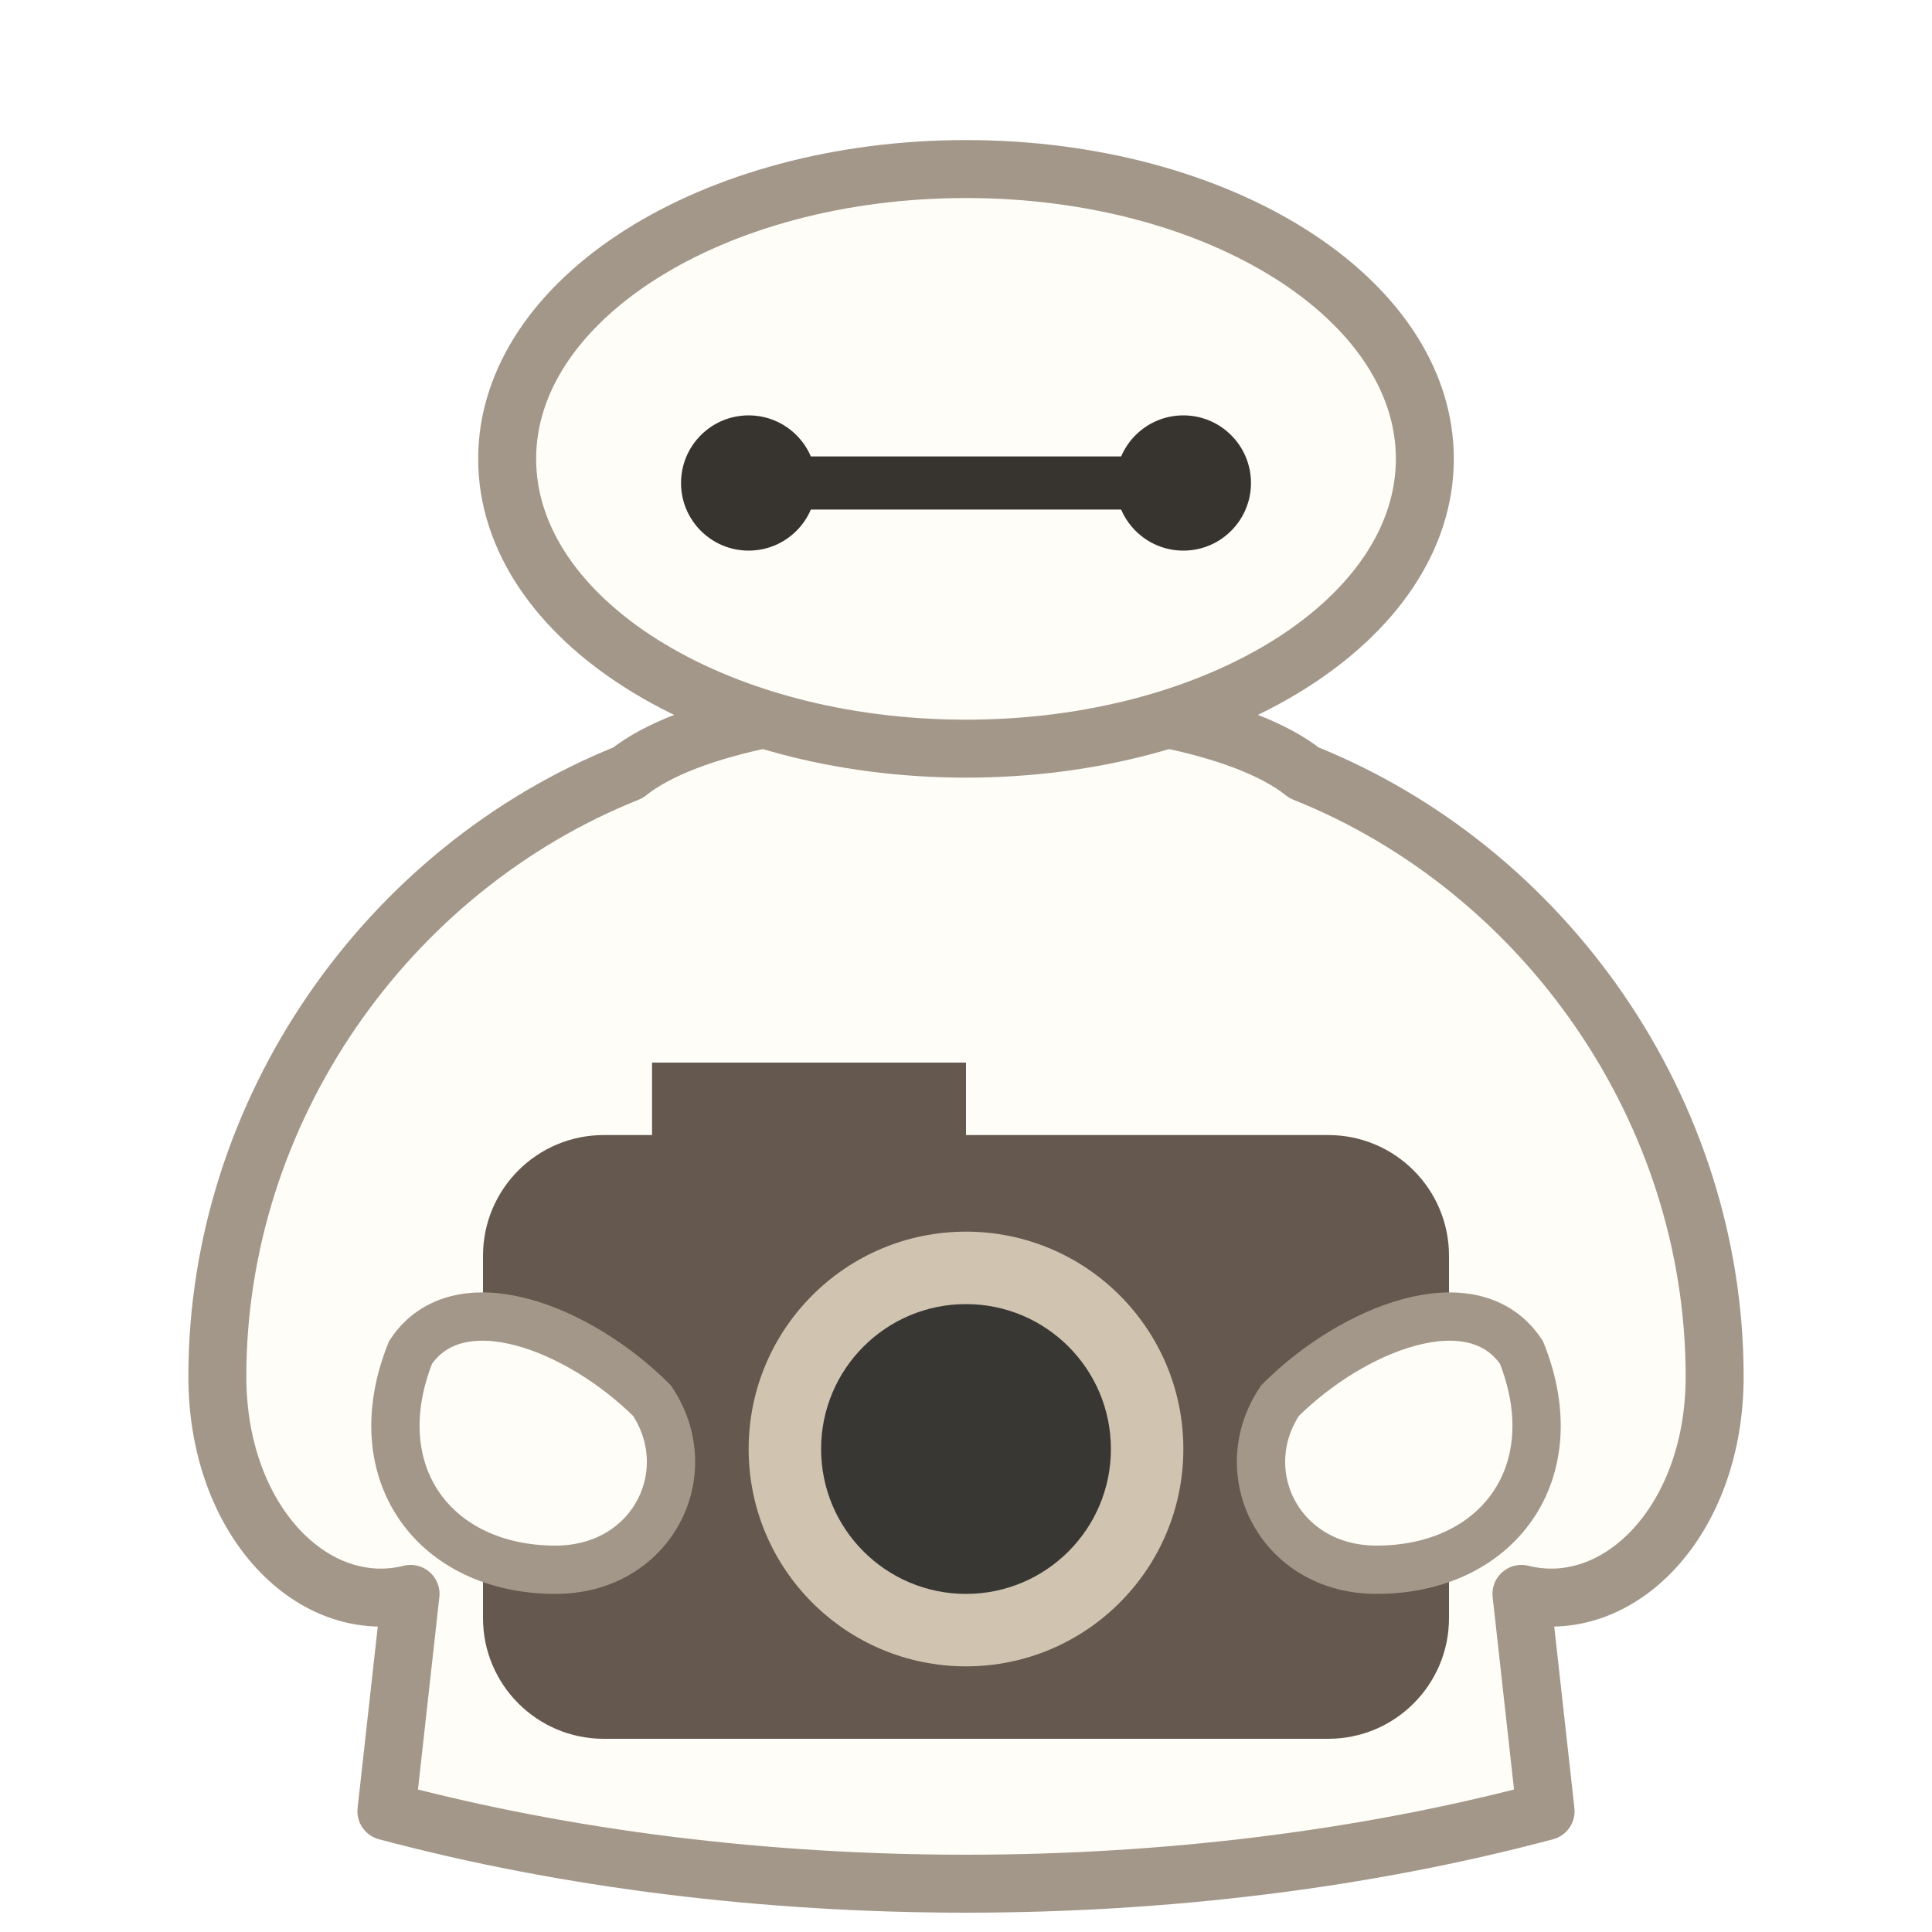
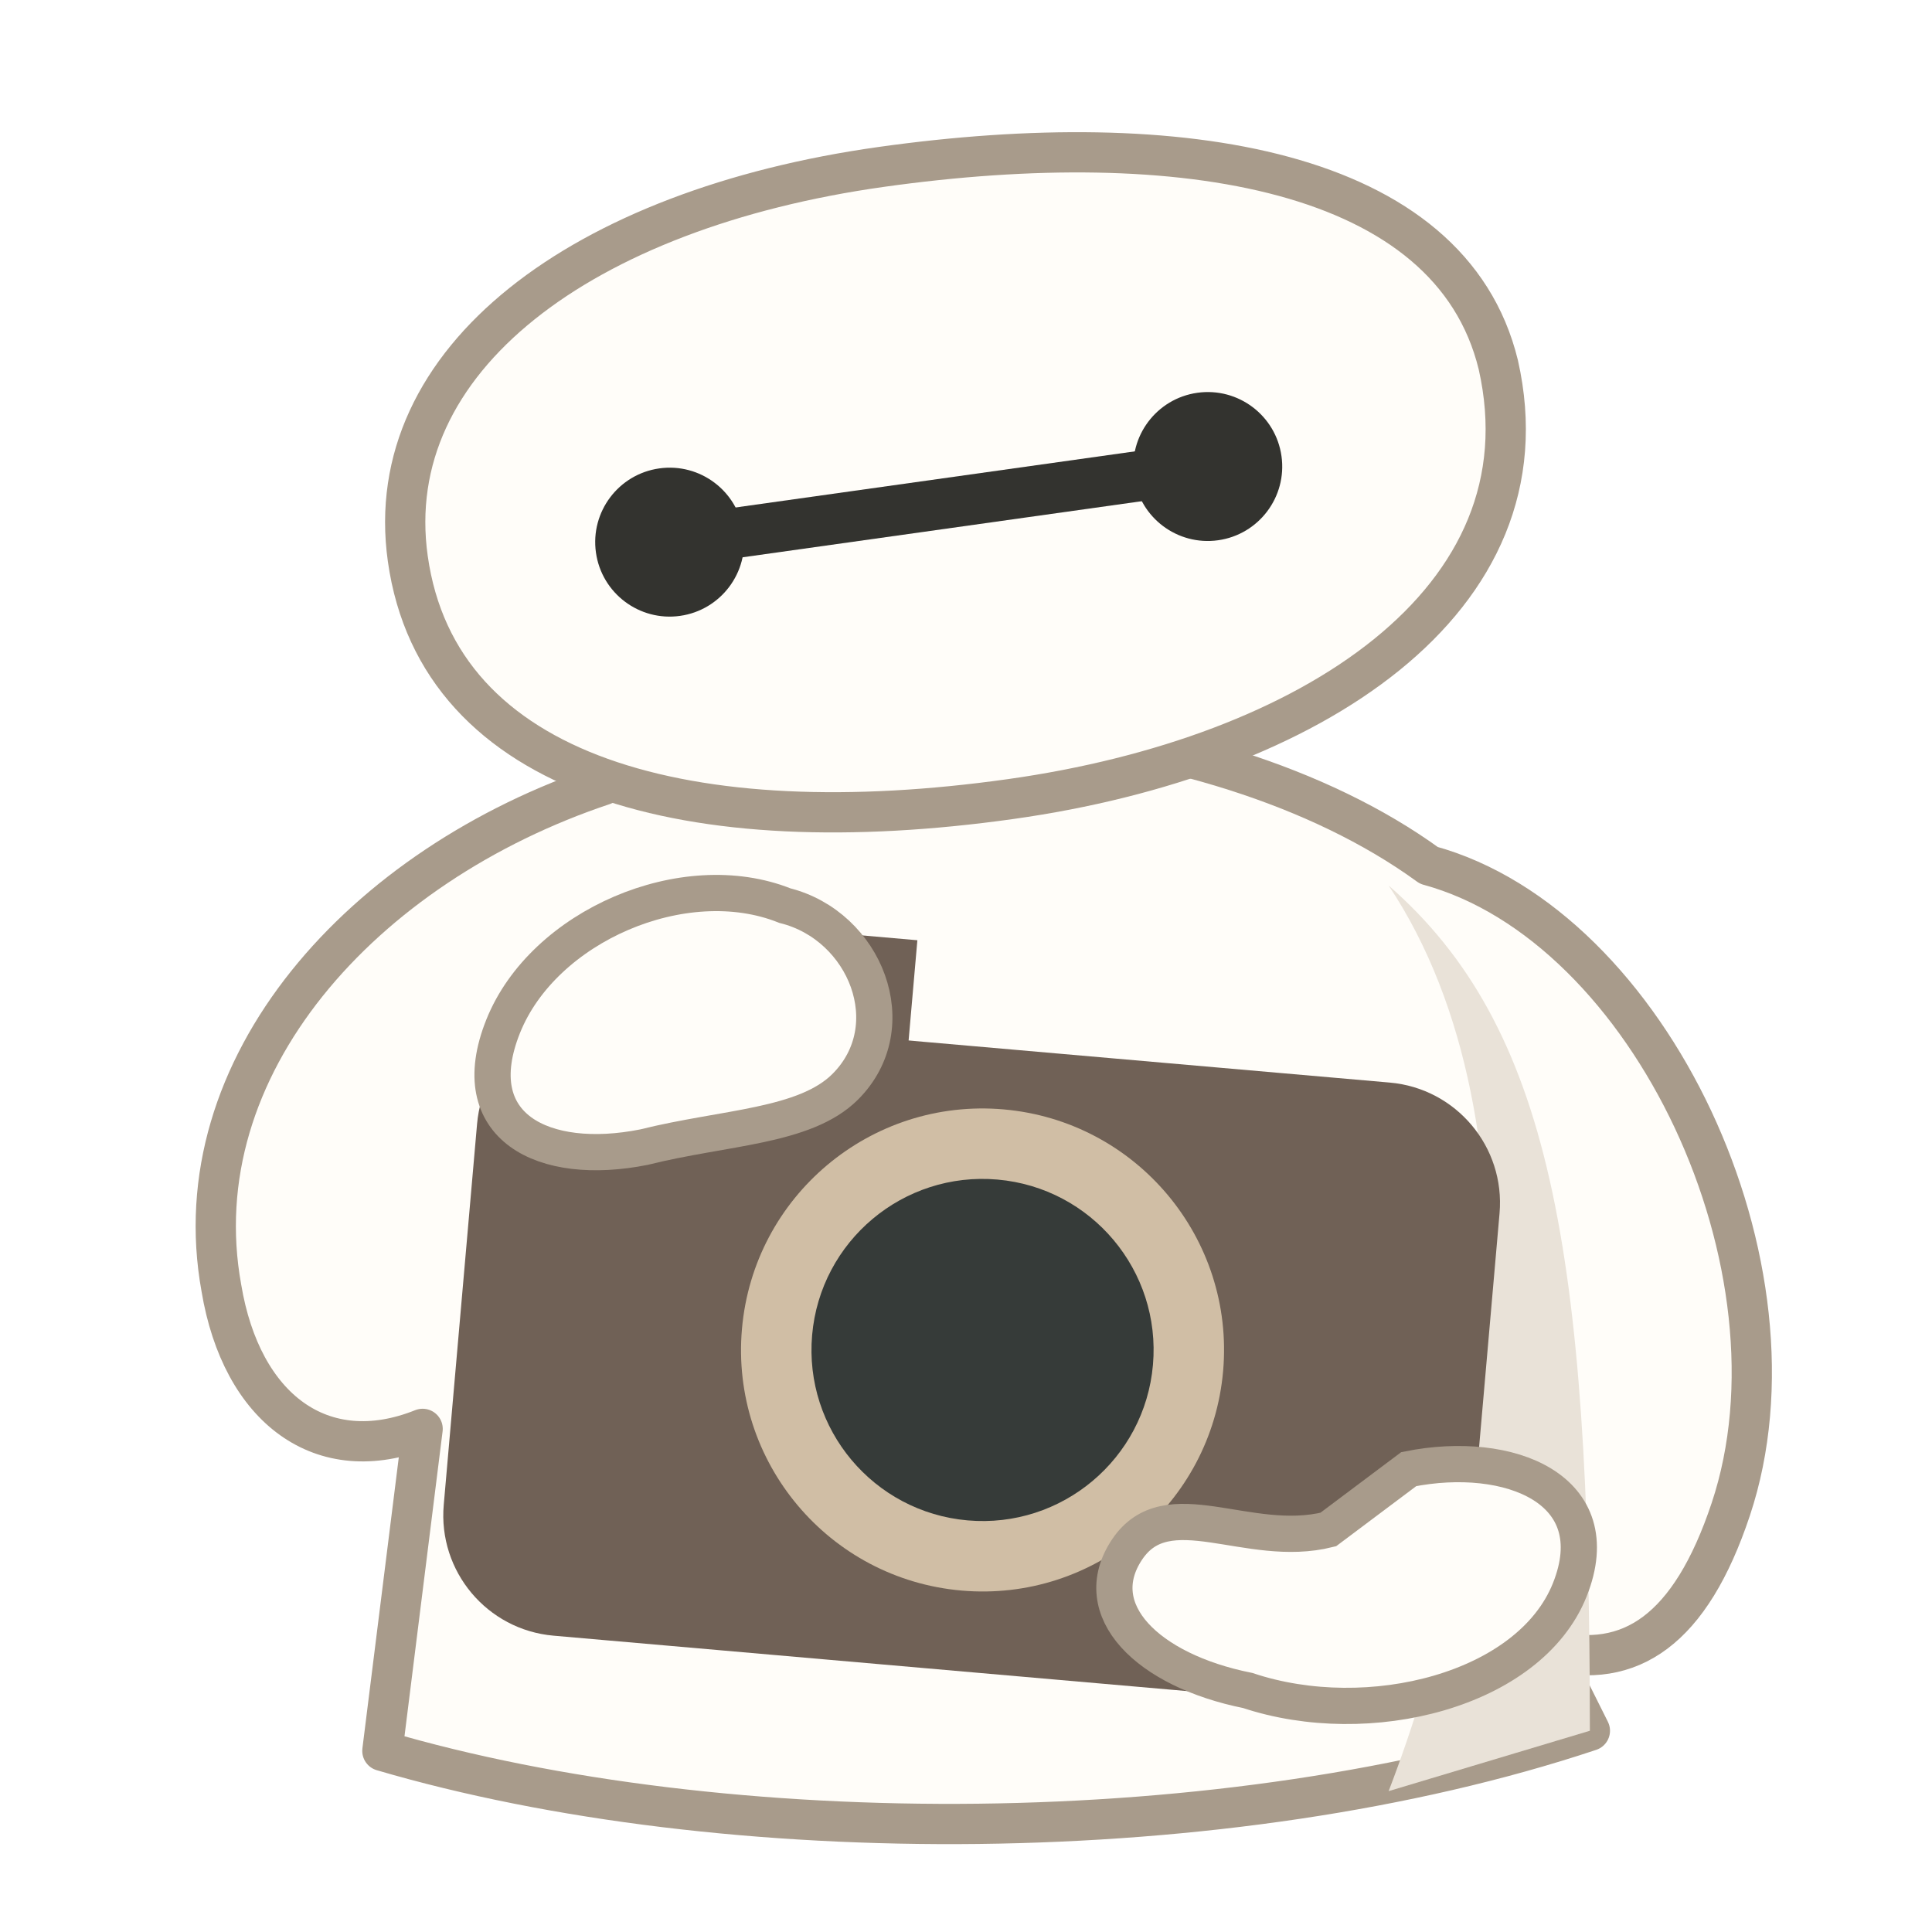
- <svg xmlns="http://www.w3.org/2000/svg" viewBox="0 0 80 80" fill="none">
-   <path d="M26 32C31 28 49 28 54 32C64 36 71 46 71 57C71 63 67 67 63 66L64 75C49 79 31 79 16 75L17 66C13 67 9 63 9 57C9 46 16 36 26 32Z" fill="#fffdf8" stroke="#a39789" stroke-width="2.4" stroke-linejoin="round" />
-   <ellipse cx="40" cy="19" rx="19" ry="12" fill="#fffdf8" stroke="#a39789" stroke-width="2.4" />
-   <path d="M31 20H49" stroke="#37332f" stroke-width="2.2" />
-   <circle cx="31" cy="20" r="2.8" fill="#37332f" />
-   <circle cx="49" cy="20" r="2.8" fill="#37332f" />
-   <path d="M27 48V44H40V48" fill="#65584e" />
-   <rect x="20" y="47" width="40" height="25" rx="5" fill="#65584e" />
-   <circle cx="40" cy="60" r="9" fill="#d0c3b0" />
-   <circle cx="40" cy="60" r="6" fill="#383734" />
-   <path d="M17 56C19 53 24 55 27 58C29 61 27 65 23 65C18 65 15 61 17 56Z" fill="#fffdf8" stroke="#a39789" stroke-width="2" />
-   <path d="M63 56C61 53 56 55 53 58C51 61 53 65 57 65C62 65 65 61 63 56Z" fill="#fffdf8" stroke="#a39789" stroke-width="2" />
+ <svg xmlns="http://www.w3.org/2000/svg" viewBox="0 0 96 96" fill="none">
+   <path d="M30 39C40 34 60 35 71 43C82 46 90 63 86 75C84 81 81 83 77 82L79 86C61 92 36 92 19 87L21 71C16 73 12 70 11 64C9 53 18 43 30 39Z" fill="#fffdf9" stroke="#a89b8b" stroke-width="2" stroke-linejoin="round" />
+   <path d="M69 44C77 56 74 76 69 89L79 86C79 62 77 51 69 44Z" fill="#e9e2d8" />
+   <g transform="rotate(-8 47 24)">
+     <path d="M20 24C20 14 31 8 46 8C61 8 74 12 75 22C76 34 63 40 48 40C32 40 20 35 20 24Z" fill="#fffdf9" stroke="#a89b8b" stroke-width="2" />
+     <path d="M33 25H60" stroke="#33332f" stroke-width="2.5" />
+     <circle cx="33" cy="25" r="3.7" fill="#33332f" />
+     <circle cx="60" cy="25" r="3.7" fill="#33332f" />
+   </g>
+   <g transform="rotate(5 48 65)">
+     <path d="M29 54V47H44V54" fill="#706156" />
+     <rect x="23" y="52" width="51" height="31" rx="6" fill="#706156" />
+     <circle cx="49" cy="67" r="12" fill="#d0bea5" />
+     <circle cx="49" cy="67" r="8.5" fill="#363b39" />
+   </g>
+   <path d="M25 51C27 46 34 43 39 45C43 46 45 51 42 54C40 56 36 56 32 57C27 58 23 56 25 51Z" fill="#fffdf9" stroke="#a89b8b" stroke-width="1.8" />
+   <path d="M70 73C75 72 80 74 78 79C76 84 68 86 62 84C57 83 54 80 56 77C58 74 62 77 66 76L70 73Z" fill="#fffdf9" stroke="#a89b8b" stroke-width="1.8" />
</svg>
